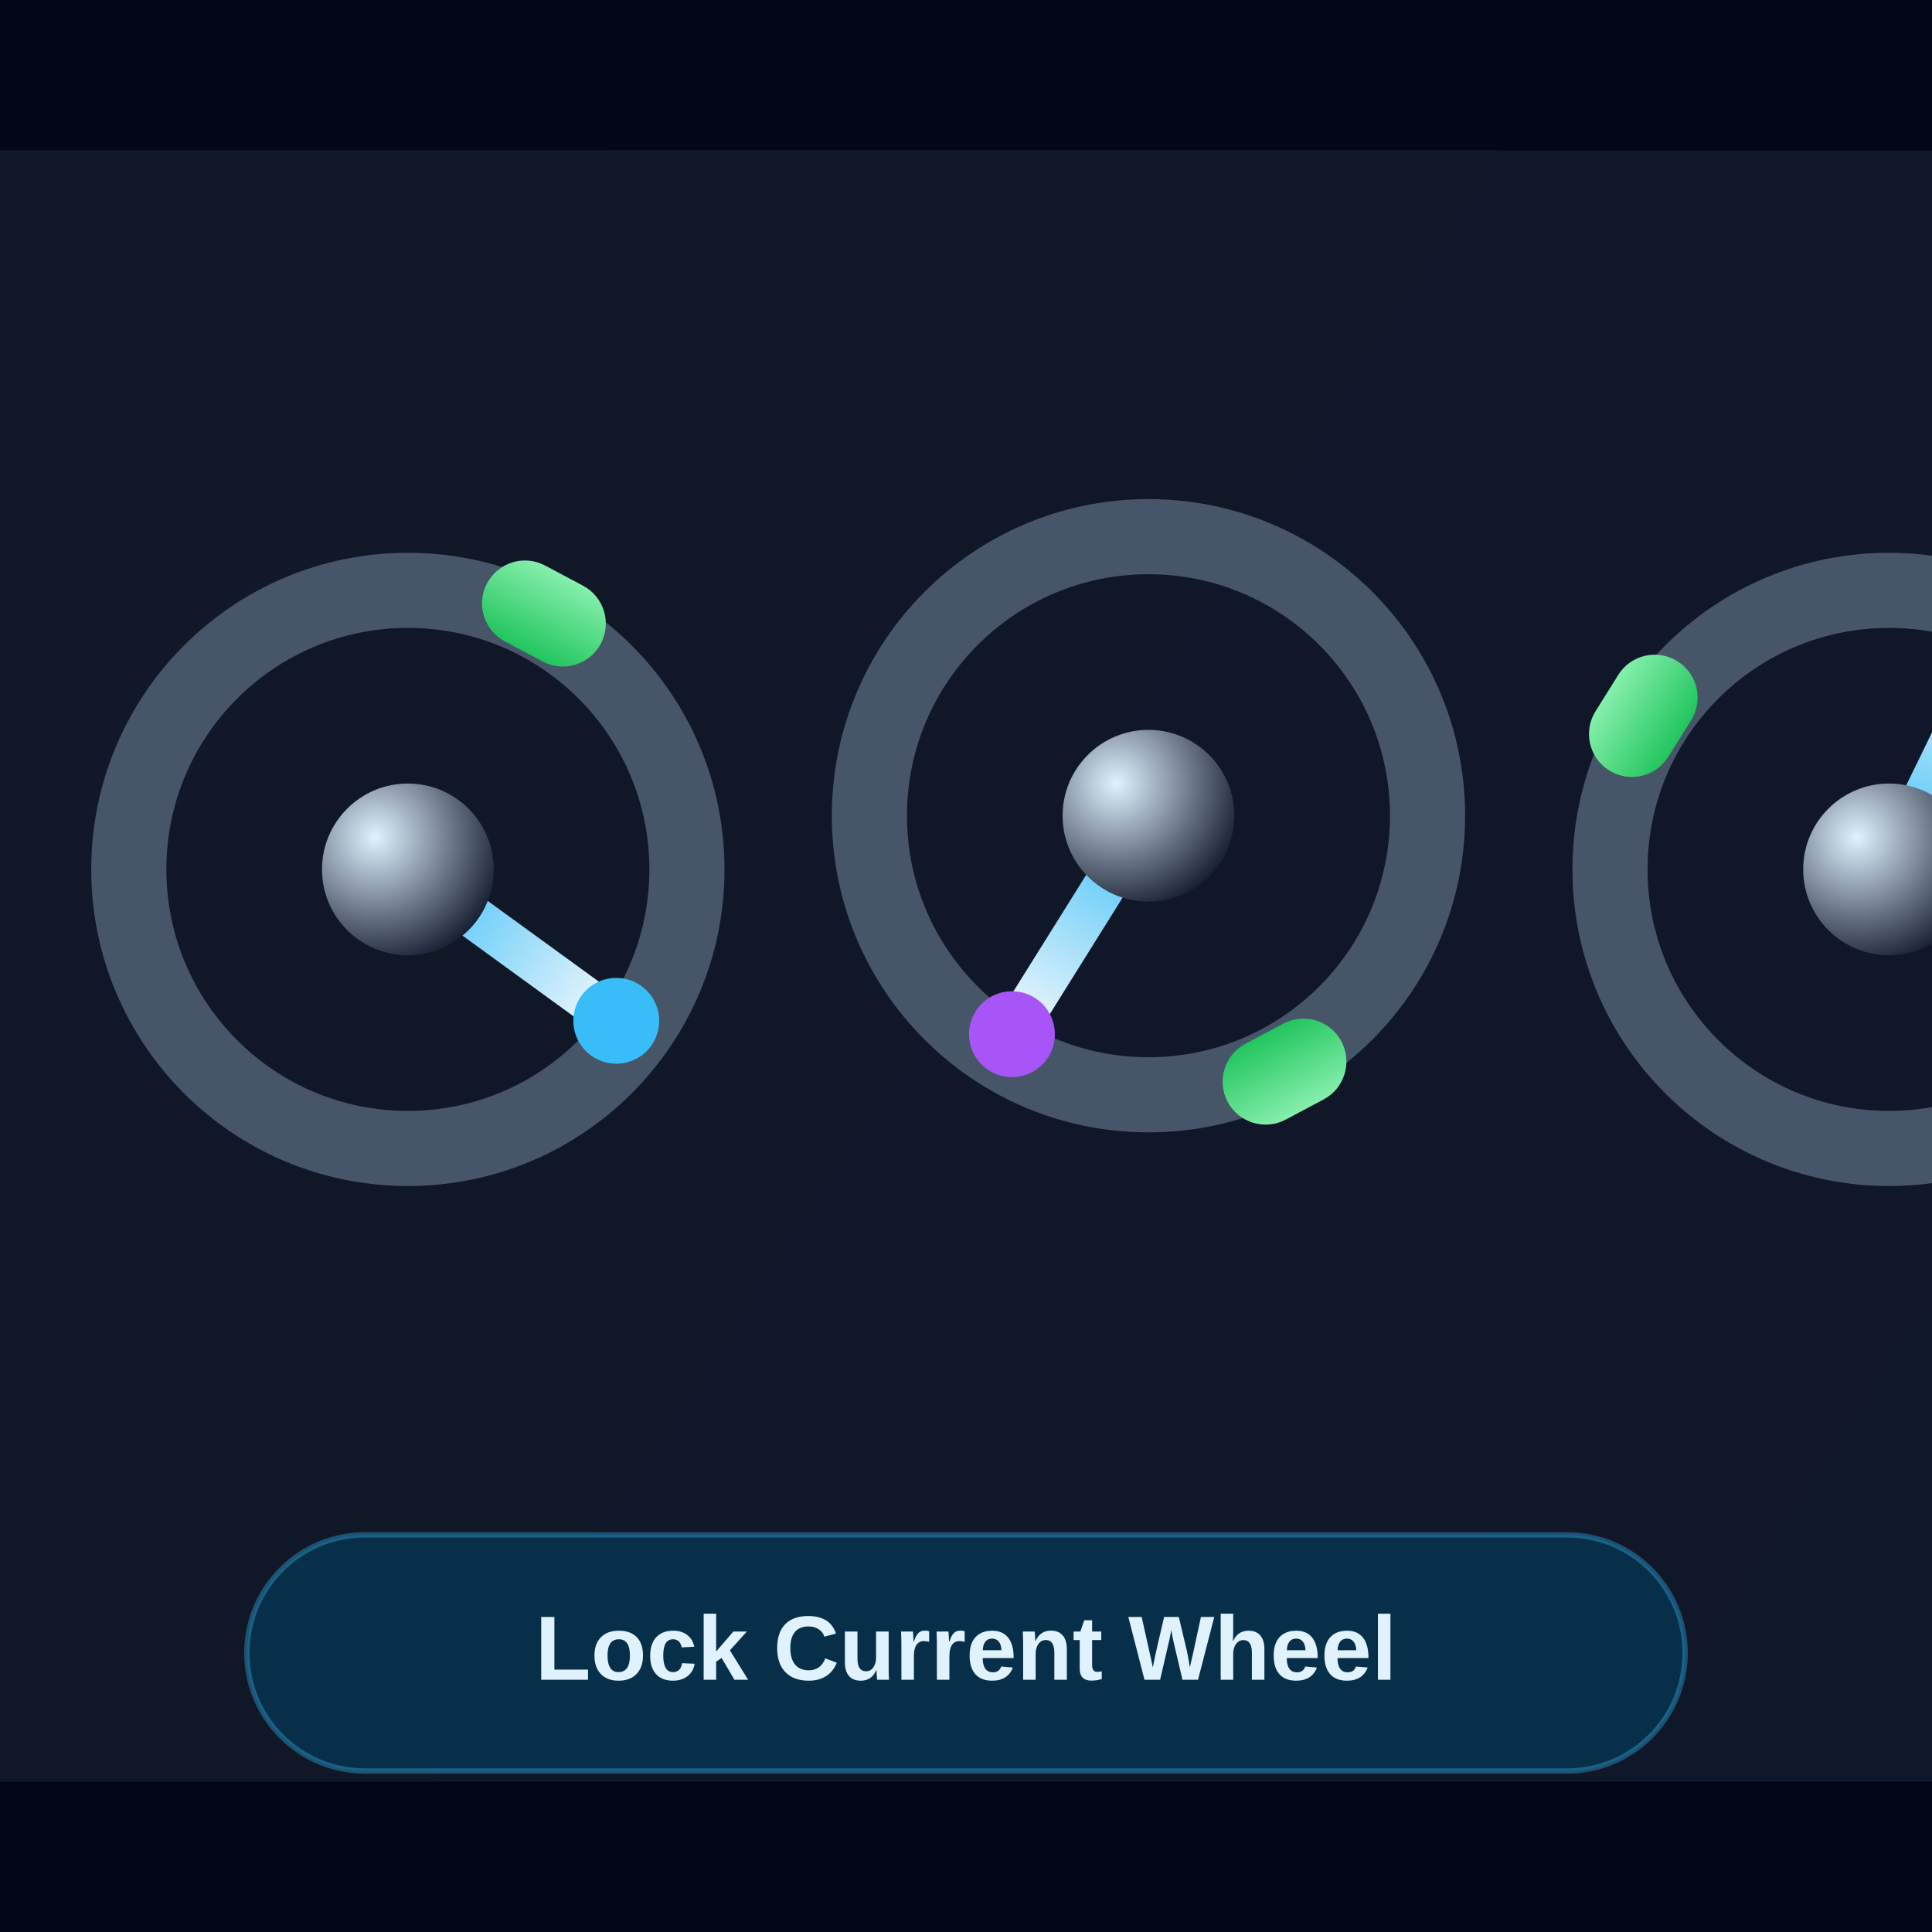
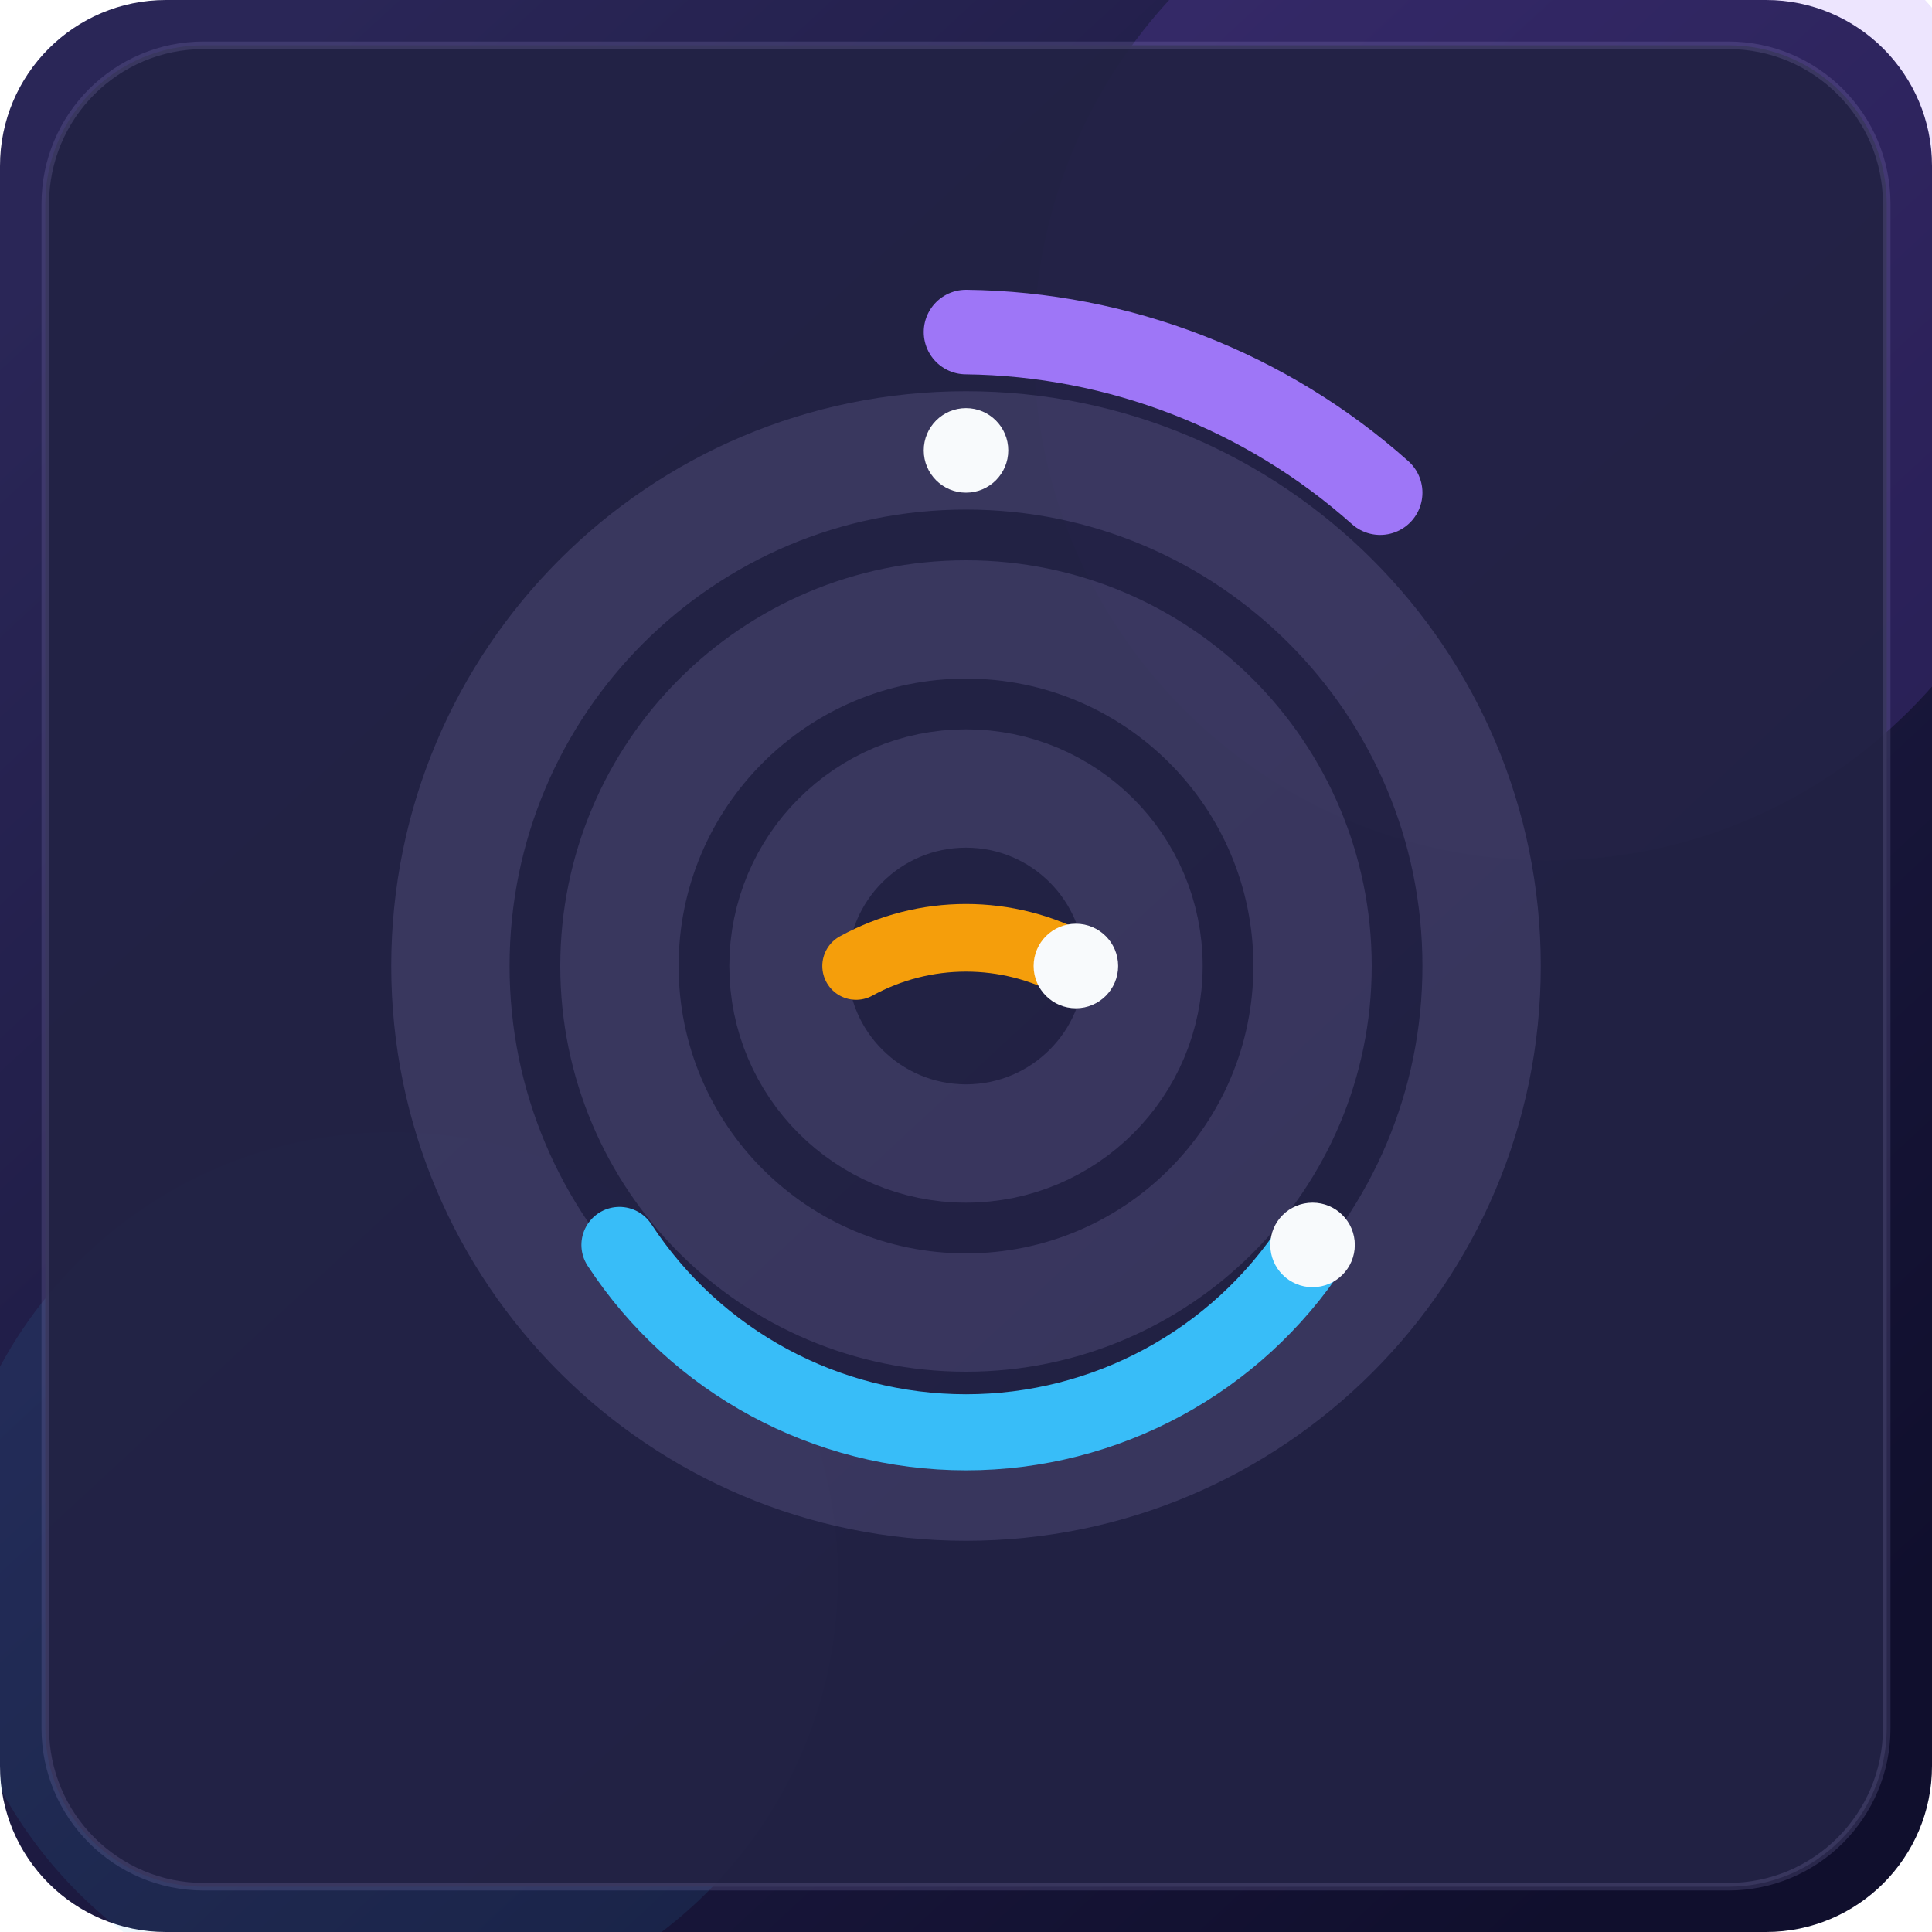
- <svg xmlns="http://www.w3.org/2000/svg" width="360" height="360" viewBox="140 0 360 360" fill="none">
-   <rect width="640" height="360" rx="36" fill="#020617" />
-   <rect x="28" y="28" width="584" height="304" rx="28" fill="url(#bg)" />
-   <g transform="translate(148 94)">
-     <circle cx="68" cy="68" r="52" stroke="#475569" stroke-width="14" />
-     <g transform="rotate(28 68 68)">
-       <rect x="56" y="6" width="24" height="16" rx="8" fill="url(#target)" />
-     </g>
-     <g transform="rotate(126 68 68)">
-       <rect x="64" y="20" width="8" height="48" rx="4" fill="url(#marker)" />
-       <circle cx="68" cy="20" r="8" fill="#38BDF8" />
-     </g>
-     <circle cx="68" cy="68" r="16" fill="url(#hub)" />
+ <svg xmlns="http://www.w3.org/2000/svg" width="512" height="512" viewBox="0 0 512 512" fill="none">
+   <defs>
+     <linearGradient id="phase-lock-background" x1="48" y1="36" x2="454" y2="474" gradientUnits="userSpaceOnUse">
+       <stop stop-color="#2a2657" />
+       <stop offset="1" stop-color="#100f2d" />
+     </linearGradient>
+   </defs>
+   <rect width="512" height="512" rx="44" fill="url(#phase-lock-background)" />
+   <circle cx="410" cy="92" r="136" fill="rgba(139, 92, 246, 0.16)" />
+   <circle cx="104" cy="418" r="118" fill="rgba(56, 189, 248, 0.09)" />
+   <rect x="12" y="12" width="488" height="488" rx="42" fill="rgba(34, 34, 68, 0.94)" stroke="rgba(179, 167, 233, 0.16)" stroke-width="2" />
+   <g transform="translate(256 256) scale(1.12) translate(-256 -256)">
+     <circle cx="256" cy="256" r="122" fill="none" stroke="rgba(179, 167, 233, 0.16)" stroke-width="28" />
+     <circle cx="256" cy="256" r="82" fill="none" stroke="rgba(179, 167, 233, 0.16)" stroke-width="28" />
+     <circle cx="256" cy="256" r="42" fill="none" stroke="rgba(179, 167, 233, 0.16)" stroke-width="28" />
+     <path d="M256 106 A150 150 0 0 1 354 144" fill="none" stroke="#9e76f7" stroke-linecap="round" stroke-width="20" />
+     <path d="M174 322 A98 98 0 0 0 338 322" fill="none" stroke="#38bdf8" stroke-linecap="round" stroke-width="18" />
+     <path d="M230 256 A54 54 0 0 1 282 256" fill="none" stroke="#f59e0b" stroke-linecap="round" stroke-width="16" />
+     <circle cx="256" cy="134" r="10" fill="#f8fafc" />
+     <circle cx="338" cy="322" r="10" fill="#f8fafc" />
+     <circle cx="282" cy="256" r="10" fill="#f8fafc" />
  </g>
-   <g transform="translate(286 84)">
-     <circle cx="68" cy="68" r="52" stroke="#475569" stroke-width="14" />
-     <g transform="rotate(152 68 68)">
-       <rect x="56" y="6" width="24" height="16" rx="8" fill="url(#target)" />
-     </g>
-     <g transform="rotate(212 68 68)">
-       <rect x="64" y="20" width="8" height="48" rx="4" fill="url(#marker)" />
-       <circle cx="68" cy="20" r="8" fill="#A855F7" />
-     </g>
-     <circle cx="68" cy="68" r="16" fill="url(#hub)" />
-   </g>
-   <g transform="translate(424 94)">
-     <circle cx="68" cy="68" r="52" stroke="#475569" stroke-width="14" />
-     <g transform="rotate(302 68 68)">
-       <rect x="56" y="6" width="24" height="16" rx="8" fill="url(#target)" />
-     </g>
-     <g transform="rotate(26 68 68)">
-       <rect x="64" y="20" width="8" height="48" rx="4" fill="url(#marker)" />
-       <circle cx="68" cy="20" r="8" fill="#38BDF8" />
-     </g>
-     <circle cx="68" cy="68" r="16" fill="url(#hub)" />
-   </g>
-   <rect x="186" y="286" width="268" height="44" rx="22" fill="#082F49" stroke="#38BDF8" stroke-opacity="0.35" />
-   <text x="320" y="313" fill="#E0F2FE" font-family="Arial, sans-serif" font-size="17" font-weight="700" text-anchor="middle">Lock Current Wheel</text>
-   <defs>
-     <linearGradient id="bg" x1="88" y1="28" x2="552" y2="332" gradientUnits="userSpaceOnUse">
-       <stop stop-color="#111827" />
-       <stop offset="1" stop-color="#0F172A" />
-     </linearGradient>
-     <linearGradient id="target" x1="68" y1="6" x2="68" y2="22" gradientUnits="userSpaceOnUse">
-       <stop stop-color="#86EFAC" />
-       <stop offset="1" stop-color="#22C55E" />
-     </linearGradient>
-     <linearGradient id="marker" x1="68" y1="20" x2="68" y2="68" gradientUnits="userSpaceOnUse">
-       <stop stop-color="#F8FAFC" />
-       <stop offset="1" stop-color="#38BDF8" />
-     </linearGradient>
-     <radialGradient id="hub" cx="0" cy="0" r="1" gradientUnits="userSpaceOnUse" gradientTransform="translate(62 62) rotate(45) scale(25.4558)">
-       <stop stop-color="#E0F2FE" />
-       <stop offset="1" stop-color="#0F172A" />
-     </radialGradient>
-   </defs>
</svg>
